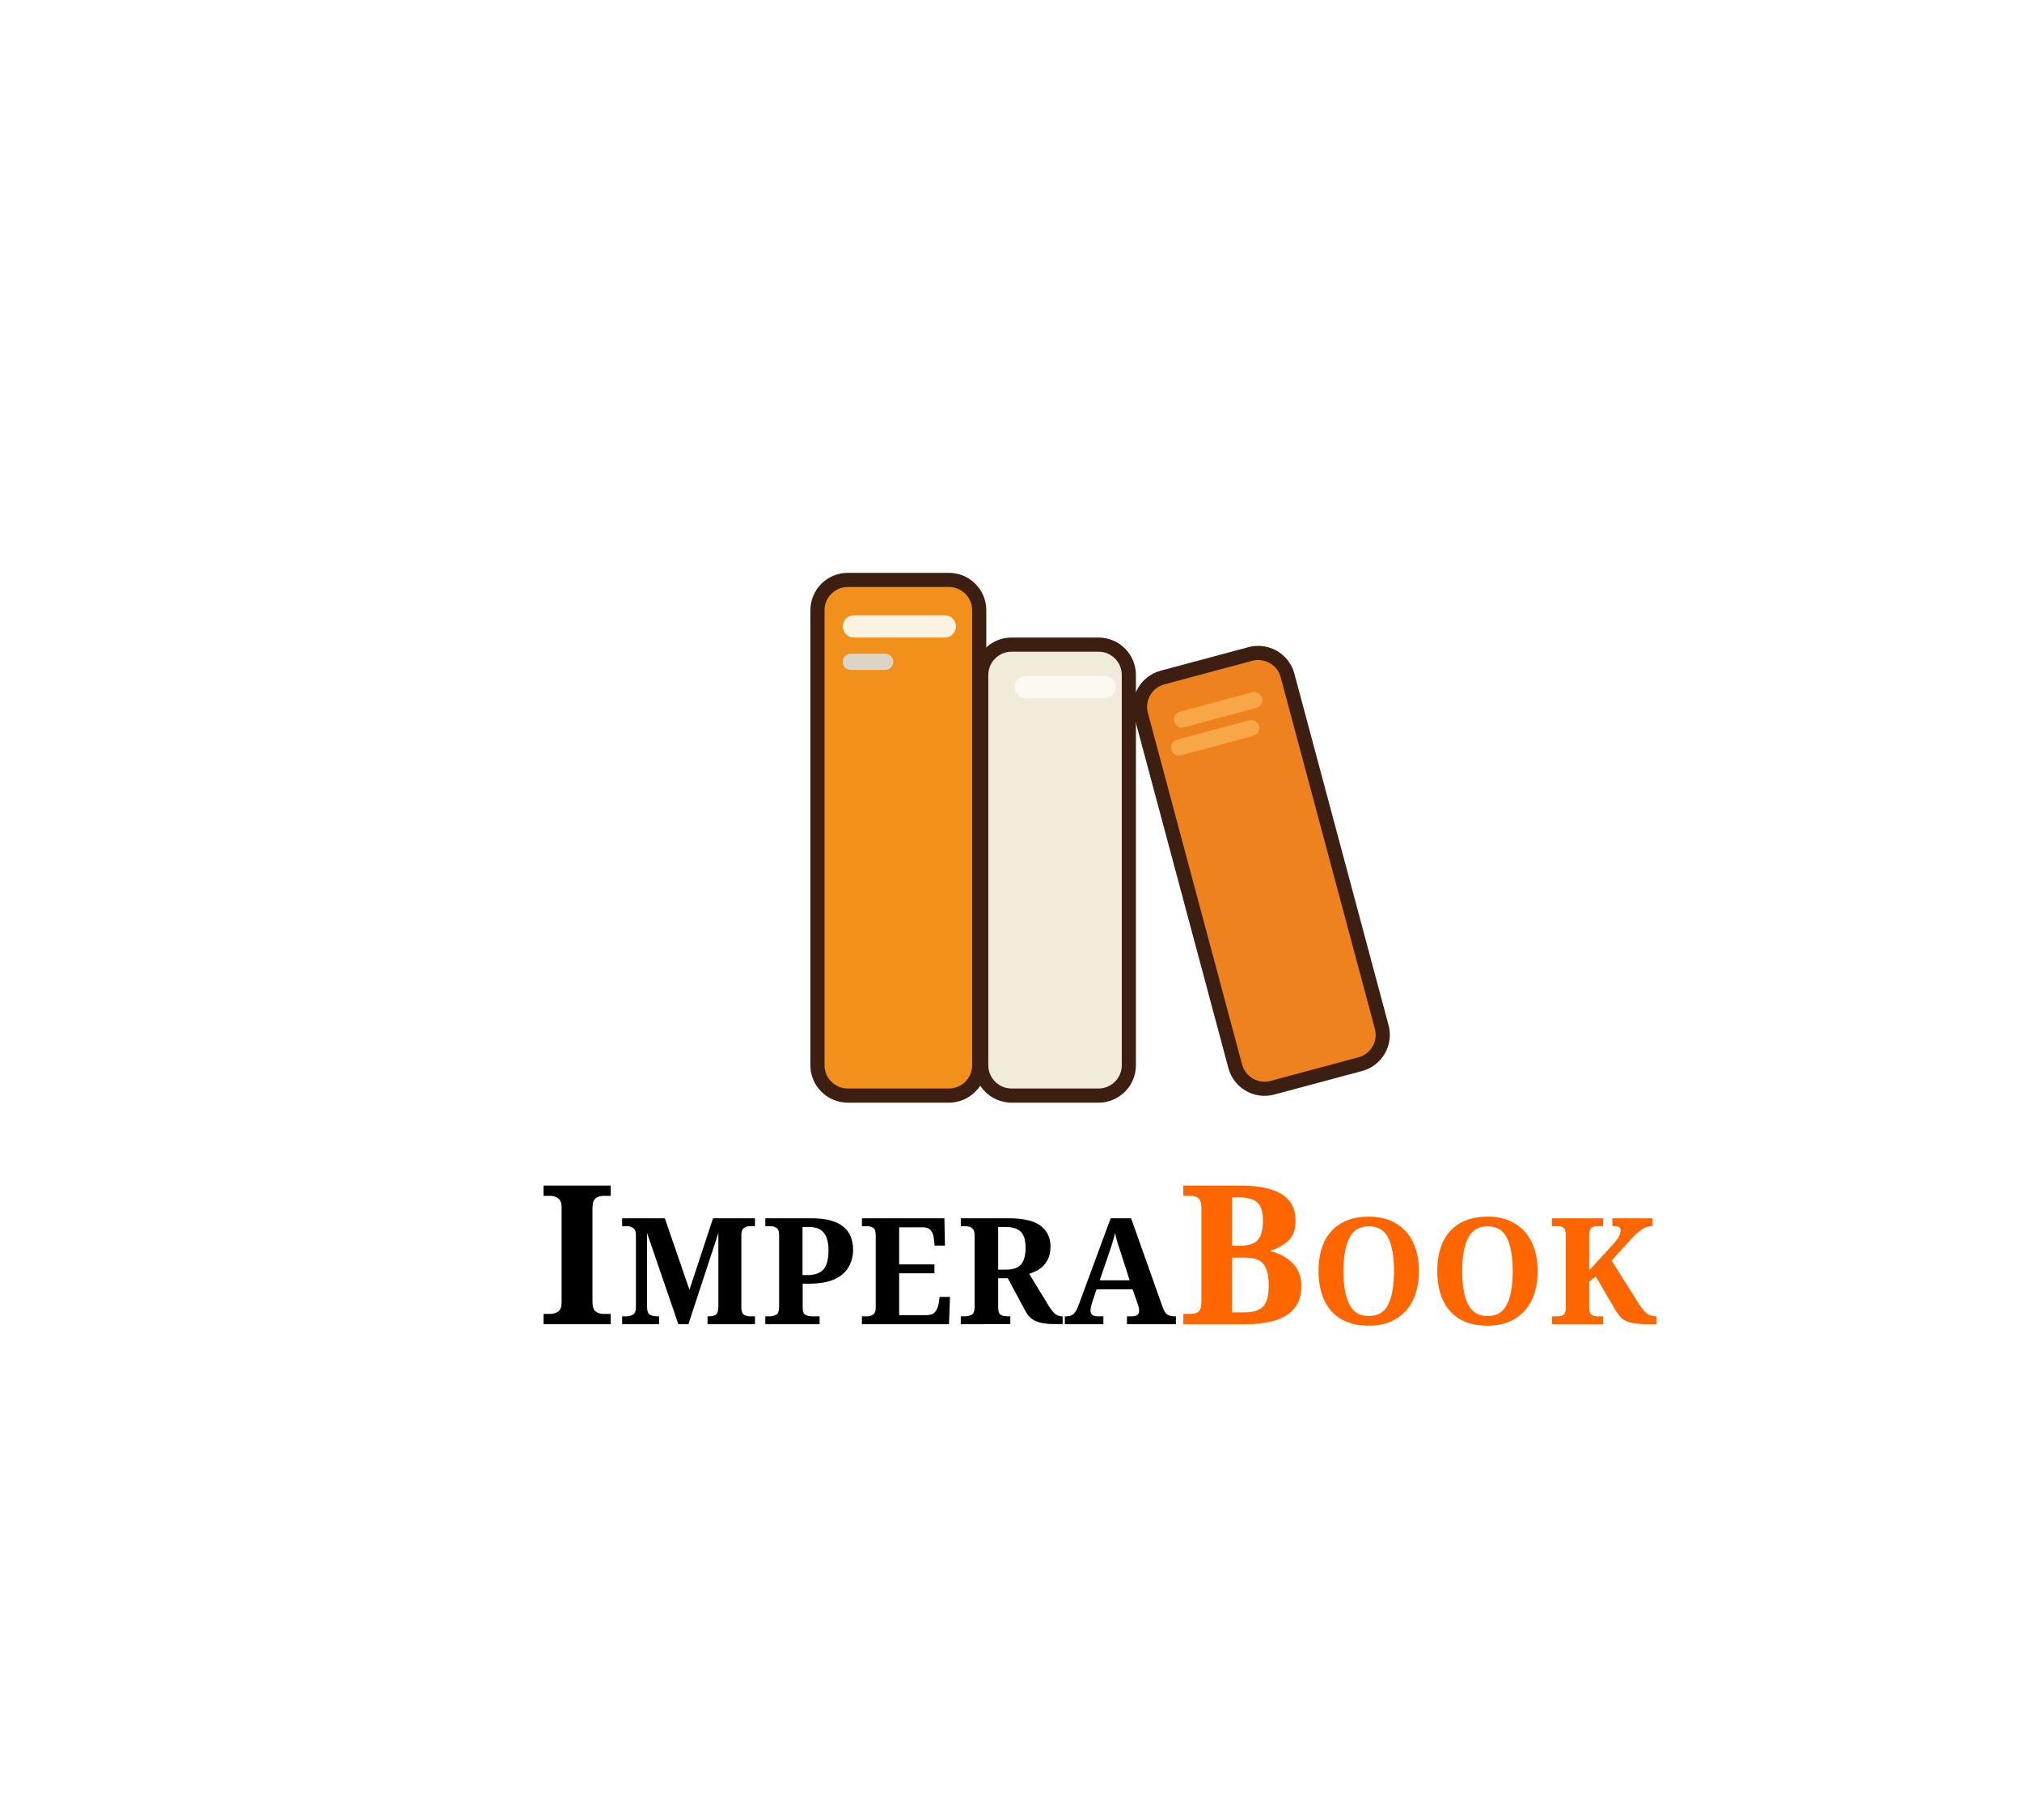
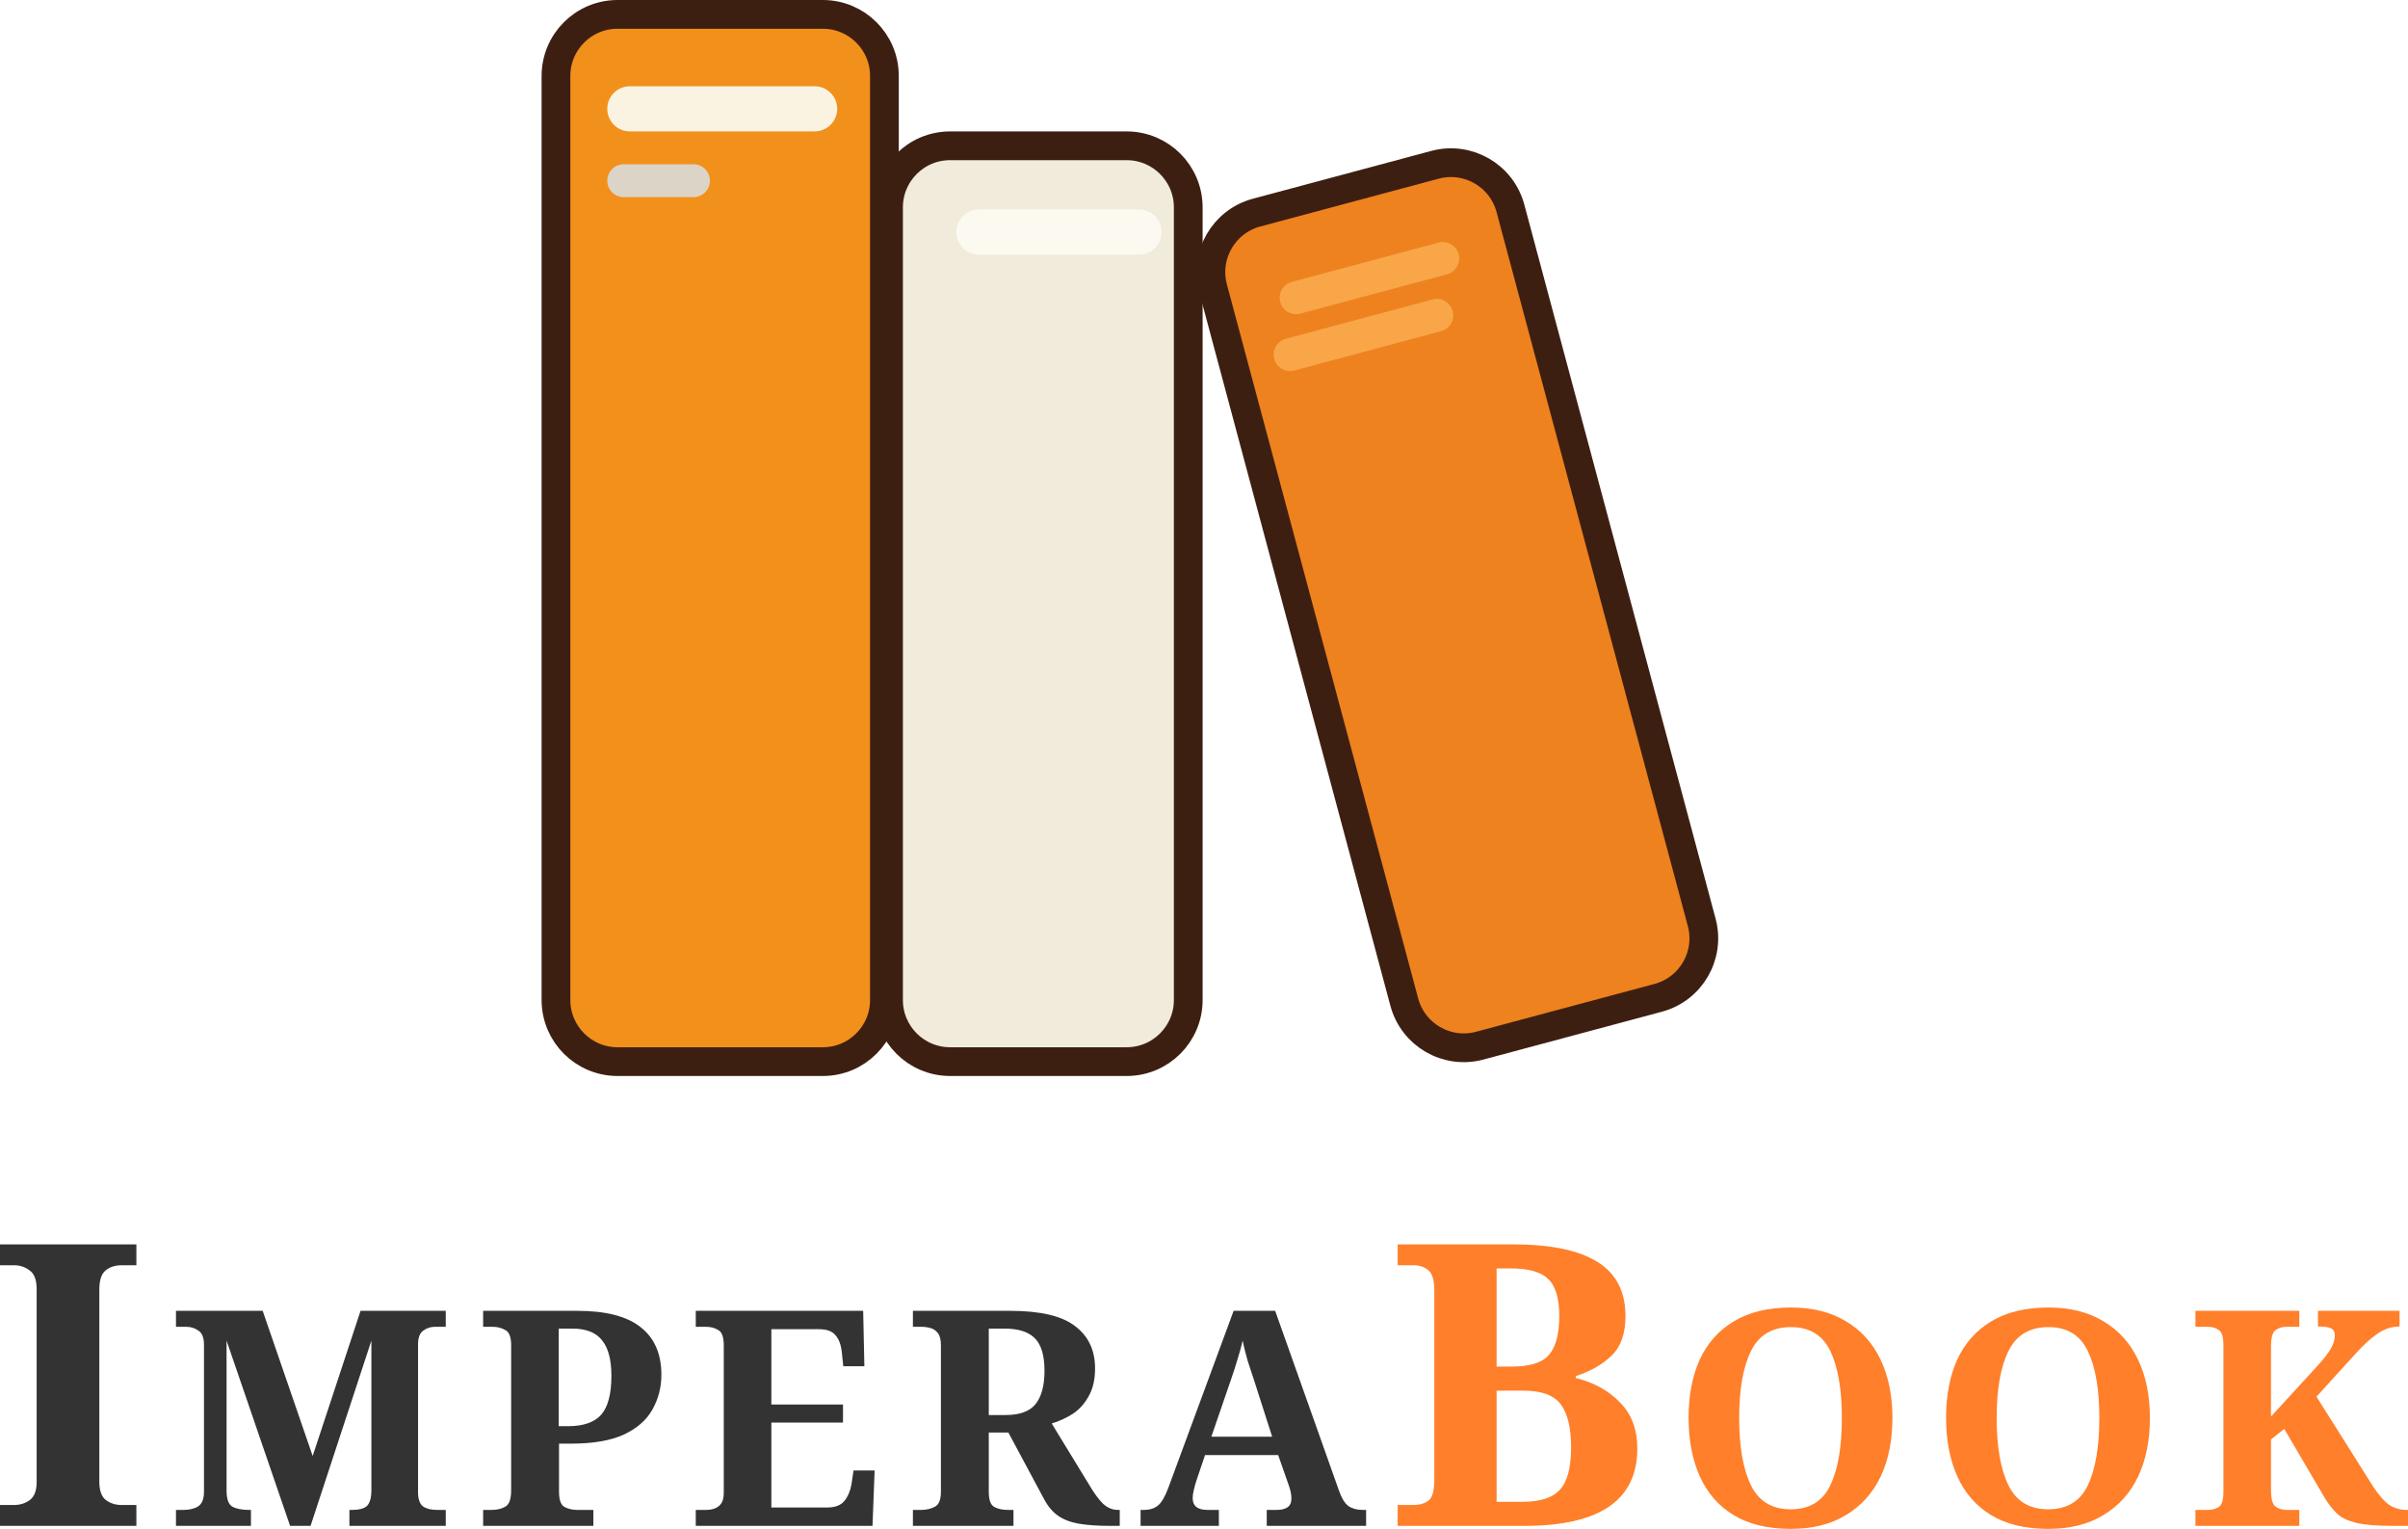
- <svg xmlns="http://www.w3.org/2000/svg" viewBox="0 0 2000 1800" width="2000" height="1800" version="1.1" id="svg9">
+ <svg xmlns="http://www.w3.org/2000/svg" viewBox="0 0 1172.989 744.554" width="1172.989" height="744.554" version="1.1" id="svg9">
  <defs id="defs9" />
-   <g stroke="#3d1f12" stroke-width="14" stroke-linejoin="round" id="g9" transform="translate(563.5619,315.5415)">
+   <g stroke="#3d1f12" stroke-width="14" stroke-linejoin="round" id="g9" transform="translate(25.8209,-251)">
    <rect x="245" y="258" width="160" height="510" rx="30" fill="#f2901c" id="rect1" />
    <rect x="270" y="293" width="112" height="22" rx="11" fill="#faf3e1" stroke="none" id="rect2" />
    <rect x="270" y="331" width="50" height="16" rx="8" fill="#dcd4c7" stroke="none" id="rect3" />
    <rect x="407" y="322" width="146" height="446" rx="30" fill="#f1ebdc" id="rect4" />
    <rect x="440" y="353" width="100" height="22" rx="11" fill="#fcf9f0" stroke="none" id="rect5" />
    <g transform="rotate(-15,672,783.1915)" id="g8">
      <rect x="670.136" y="346.965" width="150" height="420" rx="30" fill="#ee821e" id="rect6" />
      <rect x="700" y="384" width="90" height="16" rx="8" fill="#f8a648" stroke="none" id="rect7" />
      <rect x="690" y="410" width="90" height="16" rx="8" fill="#f8a648" stroke="none" id="rect8" />
    </g>
  </g>
-   <g id="text9" style="font-weight:bold;font-size:192px;font-family:Serif;-inkscape-font-specification:'Serif, Bold';letter-spacing:2px" aria-label="IMPERABOOK">
-     <path d="m 537.641,1309.629 v -10.176 h 6.912 q 4.224,0 7.488,-2.304 3.456,-2.496 3.456,-8.832 v -93.888 q 0,-6.912 -3.456,-9.216 -3.264,-2.496 -7.488,-2.496 h -6.912 v -10.176 h 66.432 v 10.176 h -7.296 q -4.608,0 -7.68,2.496 -3.072,2.496 -3.072,9.408 v 93.504 q 0,6.336 3.072,8.832 3.264,2.496 7.68,2.496 h 7.296 v 10.176 z" id="path1" />
-     <path style="font-size:146.667px" d="m 615.363,1309.629 v -7.773 h 3.667 q 4.4,0 7.187,-1.76 2.787,-1.907 2.787,-7.04 v -71.573 q 0,-5.133 -2.64,-6.893 -2.64,-1.907 -6.013,-1.907 h -4.987 v -7.773 h 42.24 l 24.347,70.694 23.32,-70.694 h 41.507 v 7.773 h -5.28 q -3.227,0 -5.72,1.907 -2.493,1.76 -2.493,6.6 v 72.16 q 0,4.84 2.347,6.747 2.493,1.76 6.747,1.76 h 4.4 v 7.773 h -46.933 v -7.773 h 1.467 q 4.693,0 6.893,-1.76 2.2,-1.907 2.347,-7.333 v -73.334 l -29.627,90.2 h -9.973 l -30.947,-90.2 v 72.894 q 0,6.307 2.787,7.92 2.933,1.613 8.067,1.613 h 1.027 v 7.773 z m 141.627,0 v -7.773 h 4.253 q 3.813,0 6.6,-1.613 2.787,-1.613 2.787,-7.92 v -70.694 q 0,-5.867 -2.787,-7.333 -2.787,-1.613 -6.16,-1.613 h -4.693 v -7.773 h 45.907 q 20.973,0 30.947,8.067 9.973,7.92 9.973,23.027 0,9.24 -4.4,17.013 -4.253,7.627 -13.933,12.173 -9.68,4.4 -25.813,4.4 h -5.72 v 23.467 q 0,5.867 2.64,7.333 2.64,1.467 6.307,1.467 h 7.773 v 7.773 z m 41.36,-48.547 q 11.147,0 16.133,-5.573 4.987,-5.72 4.987,-18.92 0,-11.733 -4.547,-17.307 -4.4,-5.72 -14.52,-5.72 h -6.6 v 47.52 z m 54.214,48.547 v -7.773 h 5.133 q 3.813,0 6.16,-1.907 2.347,-1.907 2.347,-6.453 v -71.72 q 0,-6.013 -2.64,-7.48 -2.493,-1.613 -6.013,-1.613 h -4.987 v -7.773 h 81.547 l 0.587,26.987 h -10.267 l -0.733,-6.893 q -0.587,-5.427 -3.08,-8.213 -2.347,-2.933 -8.067,-2.933 h -23.173 v 36.667 h 34.907 v 8.8 h -34.907 v 41.36 h 27.133 q 5.72,0 8.36,-3.08 2.64,-3.227 3.52,-8.067 l 1.027,-6.893 h 10.267 l -1.027,26.987 z m 97.774,0 v -7.773 h 4.107 q 3.52,0 6.453,-1.467 3.08,-1.467 3.08,-7.333 v -71.427 q 0,-3.96 -1.467,-5.867 -1.467,-1.907 -3.667,-2.493 -2.2,-0.587 -4.4,-0.587 h -4.107 v -7.773 h 47.373 q 22.147,0 31.68,7.48 9.68,7.333 9.68,20.533 0,8.067 -3.08,13.493 -2.933,5.427 -7.773,8.653 -4.84,3.08 -10.267,4.693 l 18.187,29.773 q 3.813,6.453 6.893,9.387 3.227,2.933 7.187,2.933 h 0.88 v 7.773 h -4.84 q -8.8,0 -14.96,-1.027 -6.013,-1.027 -10.12,-3.813 -4.107,-2.787 -7.04,-8.36 l -17.307,-32.267 h -9.533 v 28.893 q 0,5.867 2.64,7.333 2.64,1.467 6.6,1.467 h 2.787 v 7.773 z m 45.027,-53.974 q 10.413,0 14.667,-5.28 4.4,-5.427 4.4,-16.28 0,-11.147 -4.693,-15.84 -4.693,-4.693 -14.667,-4.693 h -7.773 v 42.093 z m 57.88,53.974 v -7.773 h 1.76 q 3.96,0 6.6,-2.053 2.64,-2.053 5.133,-8.653 l 31.827,-86.24 h 20.24 l 31.24,88 q 1.76,4.987 4.4,7.04 2.787,1.907 6.893,1.907 h 1.76 v 7.773 h -48.4 v -7.773 h 4.84 q 3.227,0 5.133,-1.173 2.053,-1.32 2.053,-4.4 0,-1.76 -0.44,-3.52 -0.44,-1.76 -0.88,-2.933 l -5.133,-14.667 h -35.64 l -4.253,12.613 q -0.587,1.76 -1.173,4.253 -0.587,2.347 -0.587,4.107 0,5.72 7.187,5.72 h 5.573 v 7.773 z m 34.467,-43.413 h 29.627 l -8.653,-26.987 q -1.613,-4.987 -3.227,-9.827 -1.467,-4.987 -2.493,-9.973 -1.173,4.987 -2.64,9.533 -1.32,4.547 -3.08,9.533 z" id="path2" />
-     <path style="fill:#ff6600" d="m 1170.474,1309.629 v -10.176 h 7.872 q 4.224,0 7.104,-2.112 2.88,-2.112 2.88,-10.368 v -91.968 q 0,-7.68 -3.072,-9.984 -2.88,-2.304 -6.912,-2.304 h -7.872 v -10.176 h 56.064 q 27.456,0 41.088,8.448 13.824,8.448 13.824,26.496 0,12.672 -6.72,19.2 -6.72,6.528 -17.472,9.984 v 0.96 q 13.248,3.264 21.504,11.904 8.448,8.448 8.448,22.464 0,37.632 -54.912,37.632 z m 55.488,-77.568 q 13.44,0 18.24,-5.76 4.992,-5.76 4.992,-18.816 0,-13.056 -5.376,-18.048 -5.184,-5.184 -18.24,-5.184 h -6.912 v 47.808 z m 5.376,65.856 q 12.864,0 18.24,-5.952 5.376,-5.952 5.376,-20.544 0,-14.208 -4.992,-20.928 -4.992,-6.72 -18.24,-6.72 h -13.056 v 54.144 z" id="path3" />
-     <path style="font-size:146.667px;fill:#ff6600" d="m 1353.909,1311.096 q -16.72,0 -27.867,-6.747 -11,-6.747 -16.427,-18.92 -5.427,-12.173 -5.427,-28.453 0,-16.28 5.427,-28.307 5.573,-12.027 16.573,-18.627 11.147,-6.747 27.867,-6.747 15.84,0 26.84,6.747 11.147,6.6 16.867,18.773 5.72,12.027 5.72,28.307 0,16.28 -5.72,28.453 -5.72,12.027 -16.867,18.773 -11,6.747 -26.987,6.747 z m 0,-9.533 q 13.787,0 19.36,-11.733 5.573,-11.733 5.573,-32.707 0,-20.973 -5.573,-32.56 -5.573,-11.733 -19.213,-11.733 -13.787,0 -19.507,11.733 -5.72,11.587 -5.72,32.56 0,20.973 5.72,32.707 5.72,11.733 19.36,11.733 z m 117.427,9.533 q -16.72,0 -27.867,-6.747 -11,-6.747 -16.427,-18.92 -5.427,-12.173 -5.427,-28.453 0,-16.28 5.427,-28.307 5.573,-12.027 16.573,-18.627 11.147,-6.747 27.867,-6.747 15.84,0 26.84,6.747 11.147,6.6 16.867,18.773 5.72,12.027 5.72,28.307 0,16.28 -5.72,28.453 -5.72,12.027 -16.867,18.773 -11,6.747 -26.987,6.747 z m 0,-9.533 q 13.787,0 19.36,-11.733 5.573,-11.733 5.573,-32.707 0,-20.973 -5.573,-32.56 -5.573,-11.733 -19.213,-11.733 -13.787,0 -19.507,11.733 -5.72,11.587 -5.72,32.56 0,20.973 5.72,32.707 5.72,11.733 19.36,11.733 z m 63.747,8.067 v -7.773 h 6.16 q 3.08,0 5.28,-1.467 2.2,-1.467 2.2,-7.333 v -71.427 q 0,-5.867 -2.2,-7.333 -2.2,-1.613 -5.28,-1.613 h -6.16 v -7.773 h 50.6 v 7.773 h -6.16 q -3.227,0 -5.427,1.613 -2.2,1.613 -2.2,7.92 v 34.173 l 22.733,-24.787 q 4.693,-5.133 6.453,-8.36 1.907,-3.373 1.907,-6.453 0,-2.493 -1.907,-3.373 -1.76,-0.88 -6.307,-0.88 v -7.627 h 39.747 v 7.627 q -5.867,0 -11,3.667 -4.987,3.52 -10.12,9.24 l -19.36,21.267 27.28,43.267 q 4.4,6.747 8.067,9.387 3.813,2.493 8.653,2.493 h 0.587 v 7.773 h -7.92 q -11.147,0 -17.307,-1.467 -6.013,-1.467 -9.24,-4.4 -3.227,-3.08 -6.013,-7.627 l -19.8,-33.733 -6.453,5.133 v 24.787 q 0,6.307 2.2,7.92 2.2,1.613 5.427,1.613 h 6.16 v 7.773 z" id="path4" />
+   <g id="text9" style="font-weight:bold;font-size:192px;font-family:Serif;-inkscape-font-specification:'Serif, Bold';letter-spacing:10px" aria-label="IMPERABOOK">
+     <path style="fill:#333333" d="m 7.2250366e-6,743.088 v -10.176 H 6.912 q 4.224,0 7.488,-2.304 3.456,-2.496 3.456,-8.832 v -93.888 q 0,-6.912 -3.456,-9.216 -3.264,-2.496 -7.488,-2.496 H 7.2250366e-6 v -10.176 H 66.432 v 10.176 h -7.296 q -4.608,0 -7.68,2.496 -3.072,2.496 -3.072,9.408 v 93.504 q 0,6.336 3.072,8.832 3.264,2.496 7.68,2.496 h 7.296 v 10.176 z" id="path1" />
+     <path style="font-size:146.667px;fill:#333333" d="m 85.723,743.088 v -7.773 h 3.667 q 4.4,0 7.187,-1.76 2.787,-1.907 2.787,-7.04 v -71.573 q 0,-5.133 -2.64,-6.893 -2.64,-1.907 -6.013,-1.907 h -4.987 v -7.773 H 127.963 l 24.347,70.693 23.32,-70.693 h 41.507 v 7.773 h -5.28 q -3.227,0 -5.72,1.907 -2.493,1.76 -2.493,6.6 v 72.16 q 0,4.84 2.347,6.747 2.493,1.76 6.747,1.76 h 4.4 v 7.773 H 170.203 v -7.773 h 1.467 q 4.693,0 6.893,-1.76 2.2,-1.907 2.347,-7.333 v -73.334 l -29.627,90.2 h -9.973 l -30.947,-90.2 v 72.894 q 0,6.307 2.787,7.92 2.933,1.613 8.067,1.613 h 1.027 v 7.773 z m 149.627,0 v -7.773 h 4.253 q 3.813,0 6.6,-1.613 2.787,-1.613 2.787,-7.92 v -70.693 q 0,-5.867 -2.787,-7.333 -2.787,-1.613 -6.16,-1.613 h -4.693 v -7.773 h 45.907 q 20.973,0 30.947,8.067 9.973,7.92 9.973,23.027 0,9.24 -4.4,17.013 -4.253,7.627 -13.933,12.173 -9.68,4.4 -25.813,4.4 h -5.72 v 23.467 q 0,5.867 2.64,7.333 2.64,1.467 6.307,1.467 h 7.773 v 7.773 z m 41.36,-48.547 q 11.147,0 16.133,-5.573 4.987,-5.72 4.987,-18.92 0,-11.733 -4.547,-17.307 -4.4,-5.72 -14.52,-5.72 h -6.6 v 47.52 z m 62.214,48.547 v -7.773 h 5.133 q 3.813,0 6.16,-1.907 2.347,-1.907 2.347,-6.453 v -71.72 q 0,-6.013 -2.64,-7.48 -2.493,-1.613 -6.013,-1.613 h -4.987 v -7.773 h 81.547 l 0.587,26.987 H 410.79 l -0.733,-6.893 q -0.587,-5.427 -3.08,-8.213 -2.347,-2.933 -8.067,-2.933 h -23.173 v 36.667 h 34.907 v 8.8 h -34.907 v 41.36 h 27.133 q 5.72,0 8.36,-3.08 2.64,-3.227 3.52,-8.067 l 1.027,-6.893 h 10.267 l -1.027,26.987 z m 105.774,0 v -7.773 h 4.107 q 3.52,0 6.453,-1.467 3.08,-1.467 3.08,-7.333 v -71.427 q 0,-3.96 -1.467,-5.867 -1.467,-1.907 -3.667,-2.493 -2.2,-0.587 -4.4,-0.587 h -4.107 v -7.773 h 47.373 q 22.147,0 31.68,7.48 9.68,7.333 9.68,20.533 0,8.067 -3.08,13.493 -2.933,5.427 -7.773,8.653 -4.84,3.08 -10.267,4.693 l 18.187,29.773 q 3.813,6.453 6.893,9.387 3.227,2.933 7.187,2.933 h 0.88 v 7.773 h -4.84 q -8.8,0 -14.96,-1.027 -6.013,-1.027 -10.12,-3.813 -4.107,-2.787 -7.04,-8.36 l -17.307,-32.267 h -9.533 v 28.893 q 0,5.867 2.64,7.333 2.64,1.467 6.6,1.467 h 2.787 v 7.773 z m 45.027,-53.973 q 10.413,0 14.667,-5.28 4.4,-5.427 4.4,-16.28 0,-11.147 -4.693,-15.84 -4.693,-4.693 -14.667,-4.693 h -7.773 v 42.093 z m 65.88,53.973 v -7.773 h 1.76 q 3.96,0 6.6,-2.053 2.64,-2.053 5.133,-8.653 l 31.827,-86.24 h 20.24 l 31.24,88 q 1.76,4.987 4.4,7.04 2.787,1.907 6.893,1.907 h 1.76 v 7.773 h -48.4 v -7.773 h 4.84 q 3.227,0 5.133,-1.173 2.053,-1.32 2.053,-4.4 0,-1.76 -0.44,-3.52 -0.44,-1.76 -0.88,-2.933 l -5.133,-14.667 h -35.64 l -4.253,12.613 q -0.587,1.76 -1.173,4.253 -0.587,2.347 -0.587,4.107 0,5.72 7.187,5.72 h 5.573 v 7.773 z m 34.467,-43.413 h 29.627 l -8.653,-26.987 q -1.613,-4.987 -3.227,-9.827 -1.467,-4.987 -2.493,-9.973 -1.173,4.987 -2.64,9.533 -1.32,4.547 -3.08,9.533 z" id="path2" />
+     <path style="fill:#ff7f2a" d="m 680.833,743.088 v -10.176 h 7.872 q 4.224,0 7.104,-2.112 2.88,-2.112 2.88,-10.368 v -91.968 q 0,-7.68 -3.072,-9.984 -2.88,-2.304 -6.912,-2.304 h -7.872 v -10.176 h 56.064 q 27.456,0 41.088,8.448 13.824,8.448 13.824,26.496 0,12.672 -6.72,19.2 -6.72,6.528 -17.472,9.984 v 0.96 q 13.248,3.264 21.504,11.904 8.448,8.448 8.448,22.464 0,37.632 -54.912,37.632 z m 55.488,-77.568 q 13.44,0 18.24,-5.76 4.992,-5.76 4.992,-18.816 0,-13.056 -5.376,-18.048 -5.184,-5.184 -18.24,-5.184 h -6.912 v 47.808 z m 5.376,65.856 q 12.864,0 18.24,-5.952 5.376,-5.952 5.376,-20.544 0,-14.208 -4.992,-20.928 -4.992,-6.72 -18.24,-6.72 h -13.056 v 54.144 z" id="path3" />
+     <path style="font-size:146.667px;fill:#ff7f2a" d="m 872.268,744.554 q -16.72,0 -27.867,-6.747 -11,-6.747 -16.427,-18.92 -5.427,-12.173 -5.427,-28.453 0,-16.28 5.427,-28.307 5.573,-12.027 16.573,-18.627 11.147,-6.747 27.867,-6.747 15.84,0 26.84,6.747 11.147,6.6 16.867,18.773 5.72,12.027 5.72,28.307 0,16.28 -5.72,28.453 -5.72,12.027 -16.867,18.773 -11,6.747 -26.987,6.747 z m 0,-9.533 q 13.787,0 19.36,-11.733 5.573,-11.733 5.573,-32.707 0,-20.973 -5.573,-32.56 -5.573,-11.733 -19.213,-11.733 -13.787,0 -19.507,11.733 -5.72,11.587 -5.72,32.56 0,20.973 5.72,32.707 5.72,11.733 19.36,11.733 z m 125.427,9.533 q -16.72,0 -27.867,-6.747 -11,-6.747 -16.427,-18.92 -5.427,-12.173 -5.427,-28.453 0,-16.28 5.427,-28.307 5.573,-12.027 16.573,-18.627 11.147,-6.747 27.867,-6.747 15.84,0 26.84,6.747 11.147,6.6 16.867,18.773 5.72,12.027 5.72,28.307 0,16.28 -5.72,28.453 -5.72,12.027 -16.867,18.773 -11,6.747 -26.987,6.747 z m 0,-9.533 q 13.787,0 19.36,-11.733 5.573,-11.733 5.573,-32.707 0,-20.973 -5.573,-32.56 -5.573,-11.733 -19.213,-11.733 -13.787,0 -19.507,11.733 -5.72,11.587 -5.72,32.56 0,20.973 5.72,32.707 5.72,11.733 19.36,11.733 z m 71.747,8.067 v -7.773 h 6.16 q 3.08,0 5.28,-1.467 2.2,-1.467 2.2,-7.333 v -71.427 q 0,-5.867 -2.2,-7.333 -2.2,-1.613 -5.28,-1.613 h -6.16 v -7.773 h 50.6 v 7.773 h -6.16 q -3.227,0 -5.427,1.613 -2.2,1.613 -2.2,7.92 v 34.173 l 22.733,-24.787 q 4.693,-5.133 6.453,-8.36 1.907,-3.373 1.907,-6.453 0,-2.493 -1.907,-3.373 -1.76,-0.88 -6.307,-0.88 v -7.627 h 39.747 v 7.627 q -5.867,0 -11,3.667 -4.987,3.52 -10.12,9.24 l -19.36,21.267 27.28,43.267 q 4.4,6.747 8.067,9.387 3.813,2.493 8.653,2.493 h 0.587 v 7.773 h -7.92 q -11.147,0 -17.307,-1.467 -6.013,-1.467 -9.24,-4.4 -3.227,-3.08 -6.013,-7.627 l -19.8,-33.733 -6.453,5.133 v 24.787 q 0,6.307 2.2,7.92 2.2,1.613 5.427,1.613 h 6.16 v 7.773 z" id="path4" />
  </g>
</svg>
